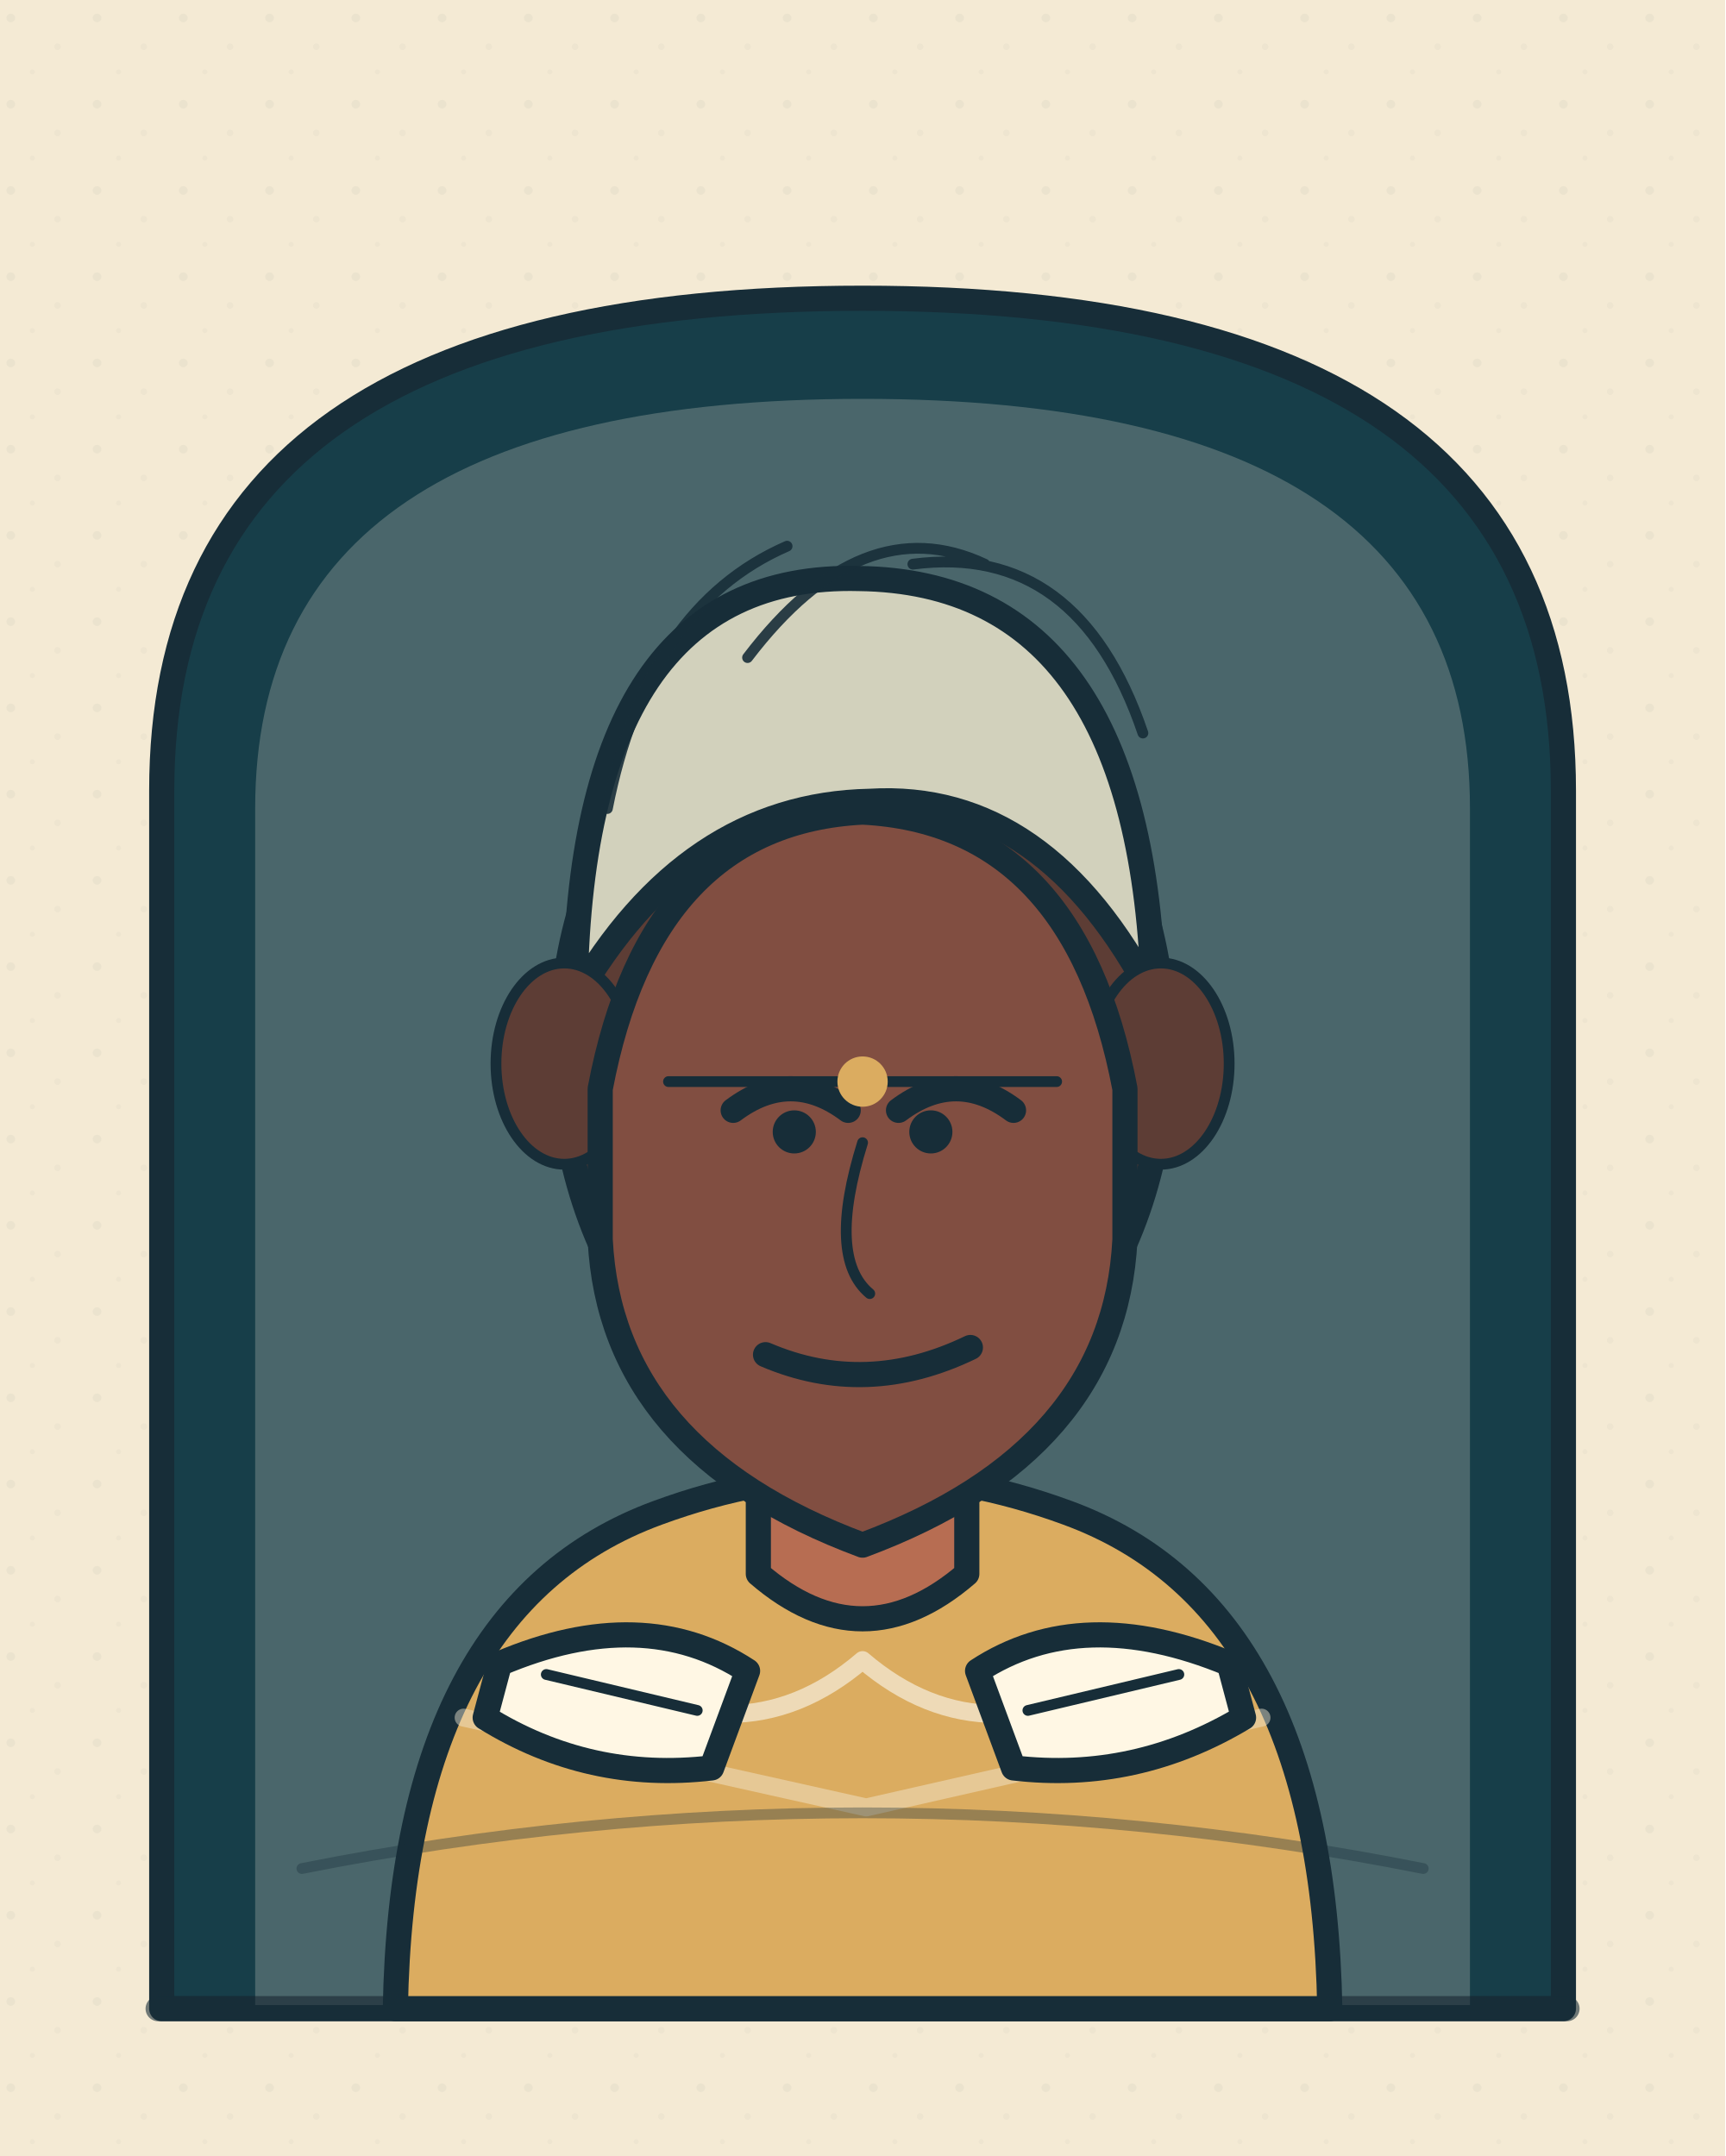
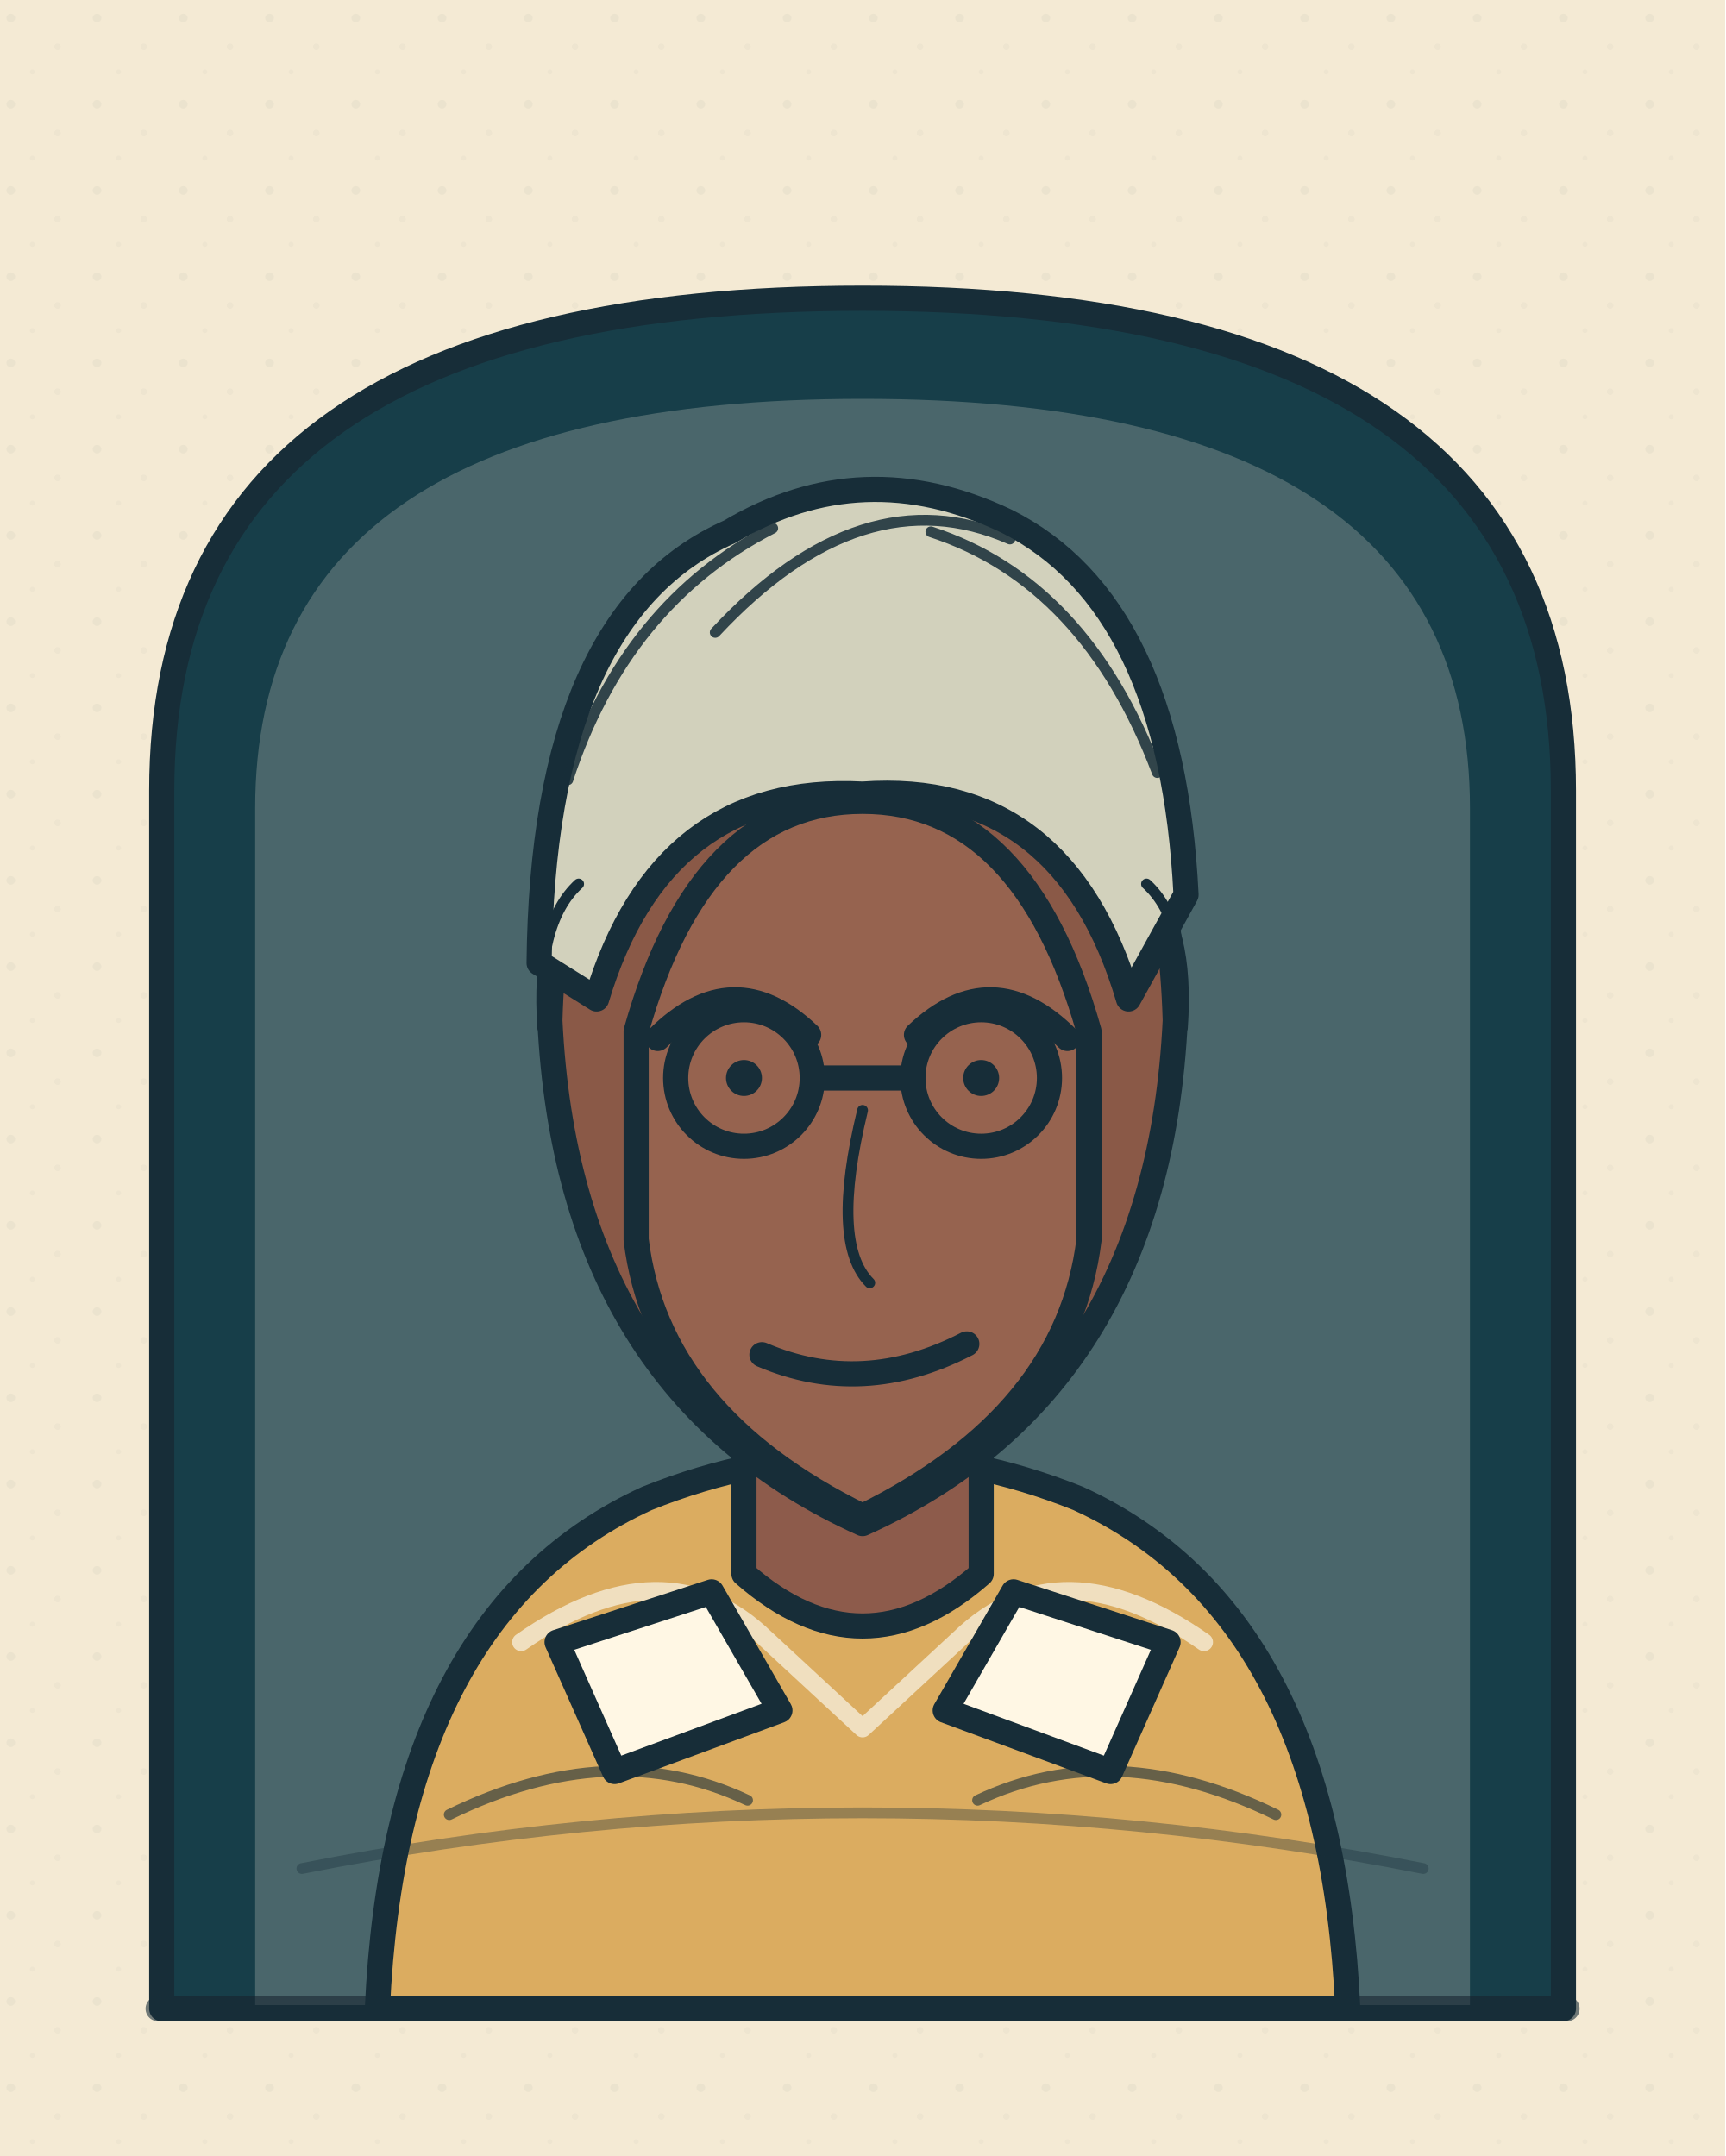
<svg xmlns="http://www.w3.org/2000/svg" width="480" height="600" viewBox="0 0 480 600" role="img" aria-label="Reader club portrait">
  <defs>
    <pattern id="grain" width="24" height="24" patternUnits="userSpaceOnUse">
      <circle cx="3" cy="5" r="1.2" fill="#172d38" opacity=".16" />
      <circle cx="16" cy="13" r=".9" fill="#172d38" opacity=".12" />
      <circle cx="9" cy="20" r=".7" fill="#172d38" opacity=".1" />
    </pattern>
    <pattern id="dots" width="15" height="15" patternUnits="userSpaceOnUse">
      <circle cx="3" cy="3" r="1.8" fill="#dbac60" opacity=".38" />
    </pattern>
  </defs>
  <style>
    .line{stroke:#172d38;stroke-width:7;stroke-linecap:round;stroke-linejoin:round}
    .fine{stroke:#172d38;stroke-width:3;stroke-linecap:round;stroke-linejoin:round}
    .paper-line{stroke:#f4ead4;stroke-width:5;stroke-linecap:round;stroke-linejoin:round}
  </style>
  <rect width="480" height="600" fill="#f4ead4" />
  <rect width="480" height="600" fill="url(#grain)" opacity=".24" />
  <path d="M45 559 V220 Q45 83 240 83 Q435 83 435 220 V559Z" fill="#173e49" class="line" />
  <path d="M71 558 V225 Q71 111 240 111 Q409 111 409 225 V558Z" fill="#fff7e4" opacity=".22" />
  <path d="M44 559 H436" class="line" opacity=".6" />
-   <path d="M110 559 Q112 447 183 421 Q240 400 297 421 Q368 447 370 559Z" fill="#dbac60" class="line" />
-   <path d="M160 462 Q205 492 240 462 Q275 492 320 462" fill="none" class="paper-line" opacity=".75" />
-   <path d="M211 394 V438 Q240 463 269 438 V394" fill="#b76d52" class="line" />
-   <ellipse cx="240" cy="292" rx="84" ry="109" fill="#5d3d35" class="line" />
-   <path d="M160 278 Q161 159 239 161 Q318 162 321 278 Q291 220 242 223 Q191 224 160 278Z" fill="#d2d1bc" class="line" />
-   <path d="M169 225 Q180 169 219 152 M208 183 Q240 141 274 157 M254 157 Q300 151 318 204" fill="none" class="fine" opacity=".9" />
-   <ellipse cx="157" cy="296" rx="19" ry="28" fill="#5d3d35" class="fine" />
-   <ellipse cx="323" cy="296" rx="19" ry="28" fill="#5d3d35" class="fine" />
-   <path d="M167 303 Q181 229 240 226 Q299 229 313 303 V345 Q310 404 240 430 Q170 404 167 345Z" fill="#814e41" class="line" />
-   <path d="M204 309 Q220 297 236 309 M250 309 Q266 297 282 309" fill="none" class="line" />
-   <circle cx="221" cy="315" r="6" fill="#172d38" />
-   <circle cx="259" cy="315" r="6" fill="#172d38" />
-   <path d="M240 318 Q230 350 242 360" fill="none" class="fine" />
-   <path d="M213 377 Q241 389 270 375" fill="none" class="line" />
-   <path d="M186 301 H236 M244 301 H294" class="fine" />
-   <circle cx="240" cy="301" r="7" fill="#dbac60" />
-   <path d="M129 478 L241 503 L351 478" fill="none" class="paper-line" opacity=".45" />
-   <path d="M139 463 Q179 446 208 465 L198 492 Q164 496 135 478Z" fill="#fff7e4" class="line" />
-   <path d="M342 463 Q301 446 272 465 L282 492 Q316 496 346 478Z" fill="#fff7e4" class="line" />
-   <path d="M152 466 L194 476 M328 466 L286 476" class="fine" />
+   <path d="M105 559 Q110 449 180 417 Q240 393 300 417 Q370 449 375 559Z" fill="#dbac60" class="line" />
+   <path d="M145 457 Q185 429 213 456 L240 481 L267 456 Q295 429 335 457" fill="none" class="paper-line" opacity=".82" />
+   <path d="M207 387 V438 Q240 467 273 438 V387" fill="#8d5b4b" class="line" />
+   <path d="M153 284 Q156 178 240 159 Q324 178 327 284 Q322 387 240 424 Q158 387 153 284Z" fill="#8a5947" class="line" />
+   <path d="M150 268 Q151 171 203 148 Q240 126 280 145 Q326 168 330 249 L314 278 Q296 217 240 221 Q184 218 166 278Z" fill="#d2d1bc" class="line" />
+   <path d="M158 217 Q174 168 215 147 M199 176 Q240 132 281 150 M259 148 Q302 162 322 215" fill="none" class="fine" opacity=".86" />
+   <path d="M161 246 Q149 257 151 286 M319 246 Q331 257 329 286" fill="none" class="fine" />
+   <path d="M177 287 Q195 223 240 223 Q285 223 303 287 V345 Q297 394 240 422 Q183 394 177 345Z" fill="#96634f" class="line" />
+   <path d="M183 289 Q204 268 225 288 M255 288 Q276 268 297 289" fill="none" class="line" />
+   <circle cx="207" cy="300" r="19" fill="none" class="line" />
+   <circle cx="273" cy="300" r="19" fill="none" class="line" />
+   <path d="M226 300 H254" class="line" />
+   <circle cx="207" cy="300" r="5" fill="#172d38" />
+   <circle cx="273" cy="300" r="5" fill="#172d38" />
+   <path d="M240 309 Q231 346 242 357" fill="none" class="fine" />
+   <path d="M212 377 Q240 389 269 374" fill="none" class="line" />
+   <path d="M155 457 L198 443 L217 476 L171 493Z M325 457 L282 443 L263 476 L309 493Z" fill="#fff7e4" class="line" />
+   <path d="M125 505 Q170 483 208 501 M272 501 Q310 483 355 505" fill="none" class="fine" opacity=".6" />
  <path d="M84 520 Q240 489 396 520" fill="none" class="fine" opacity=".35" />
</svg>
